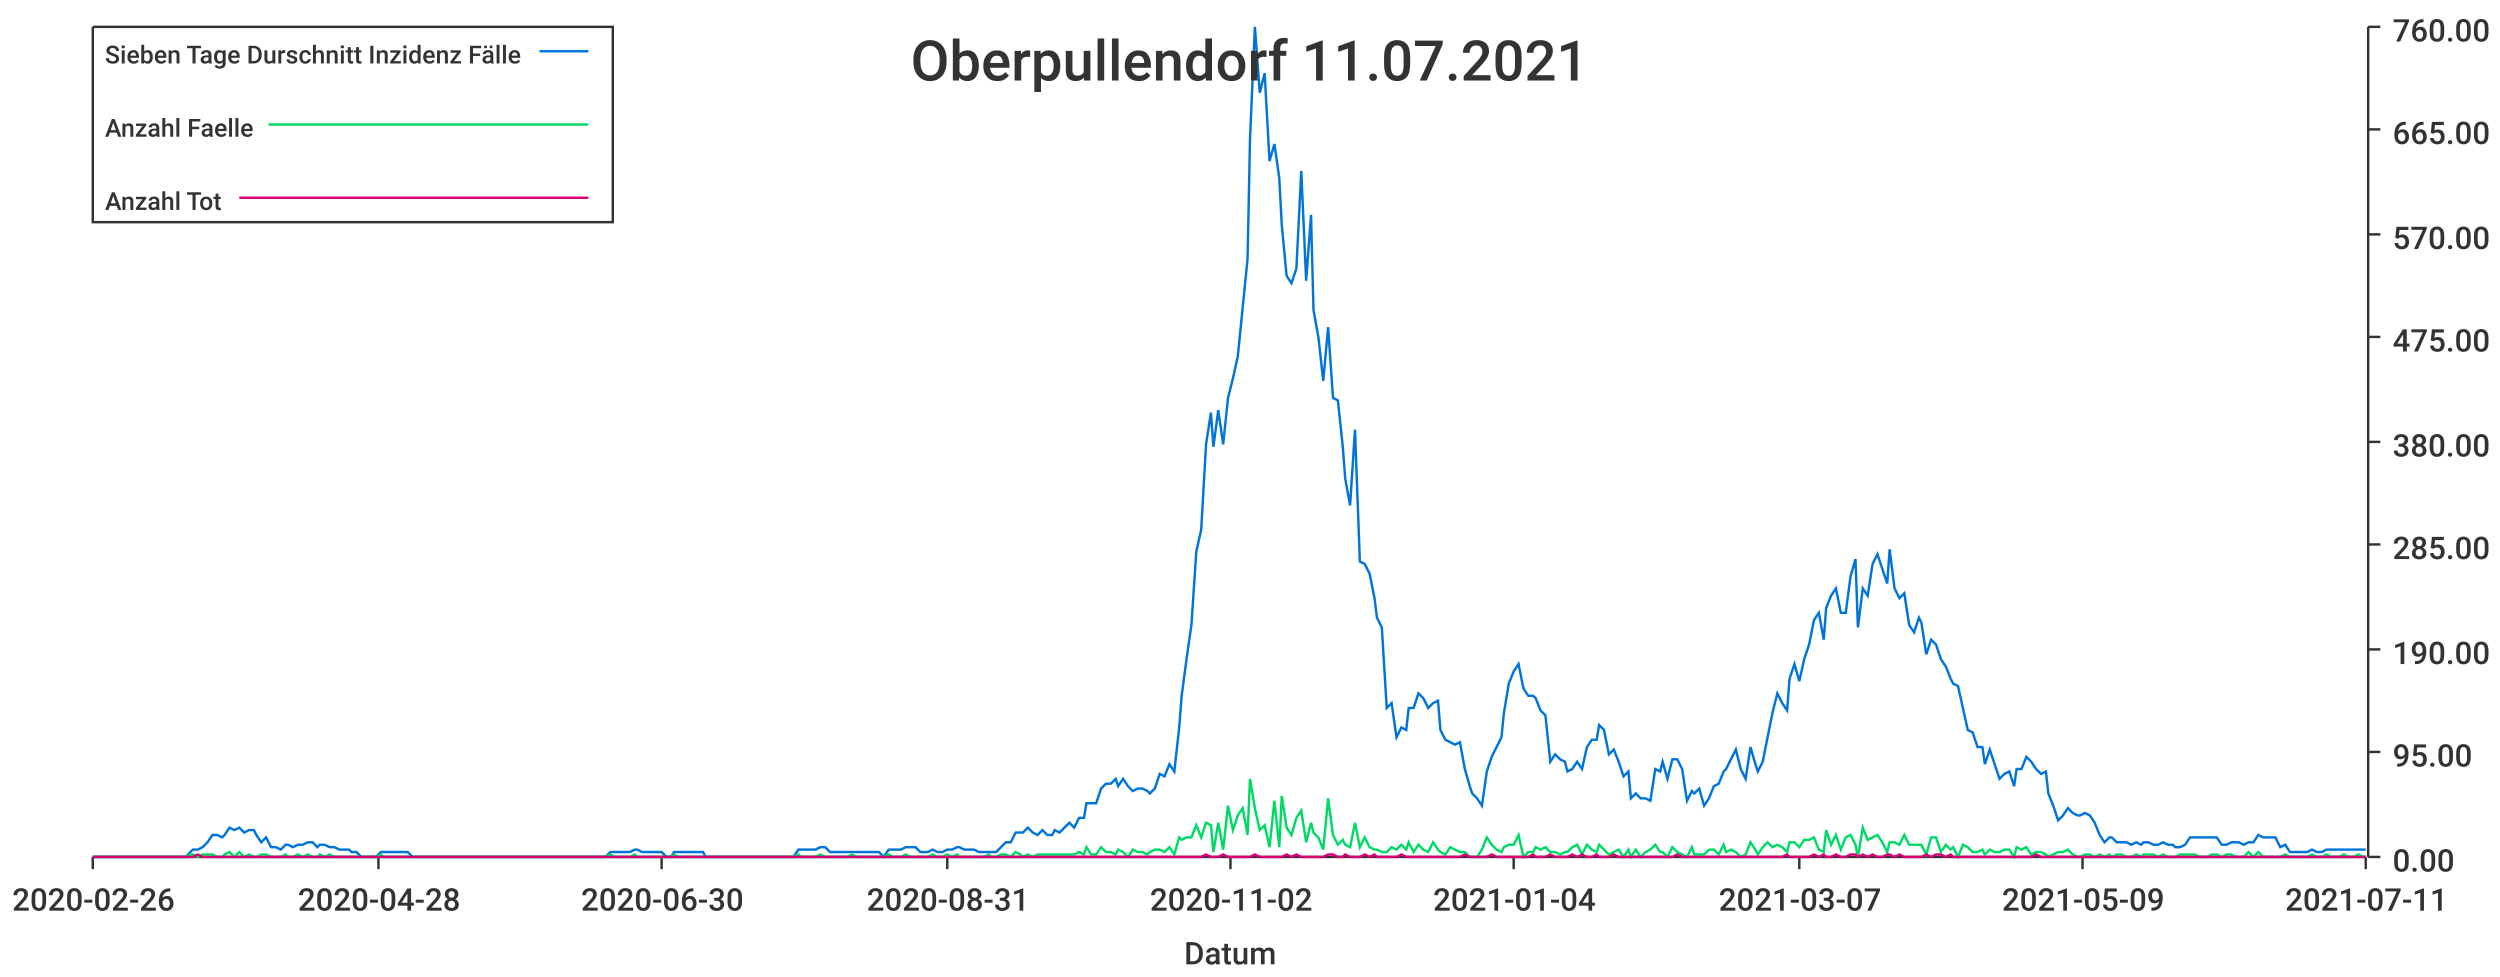
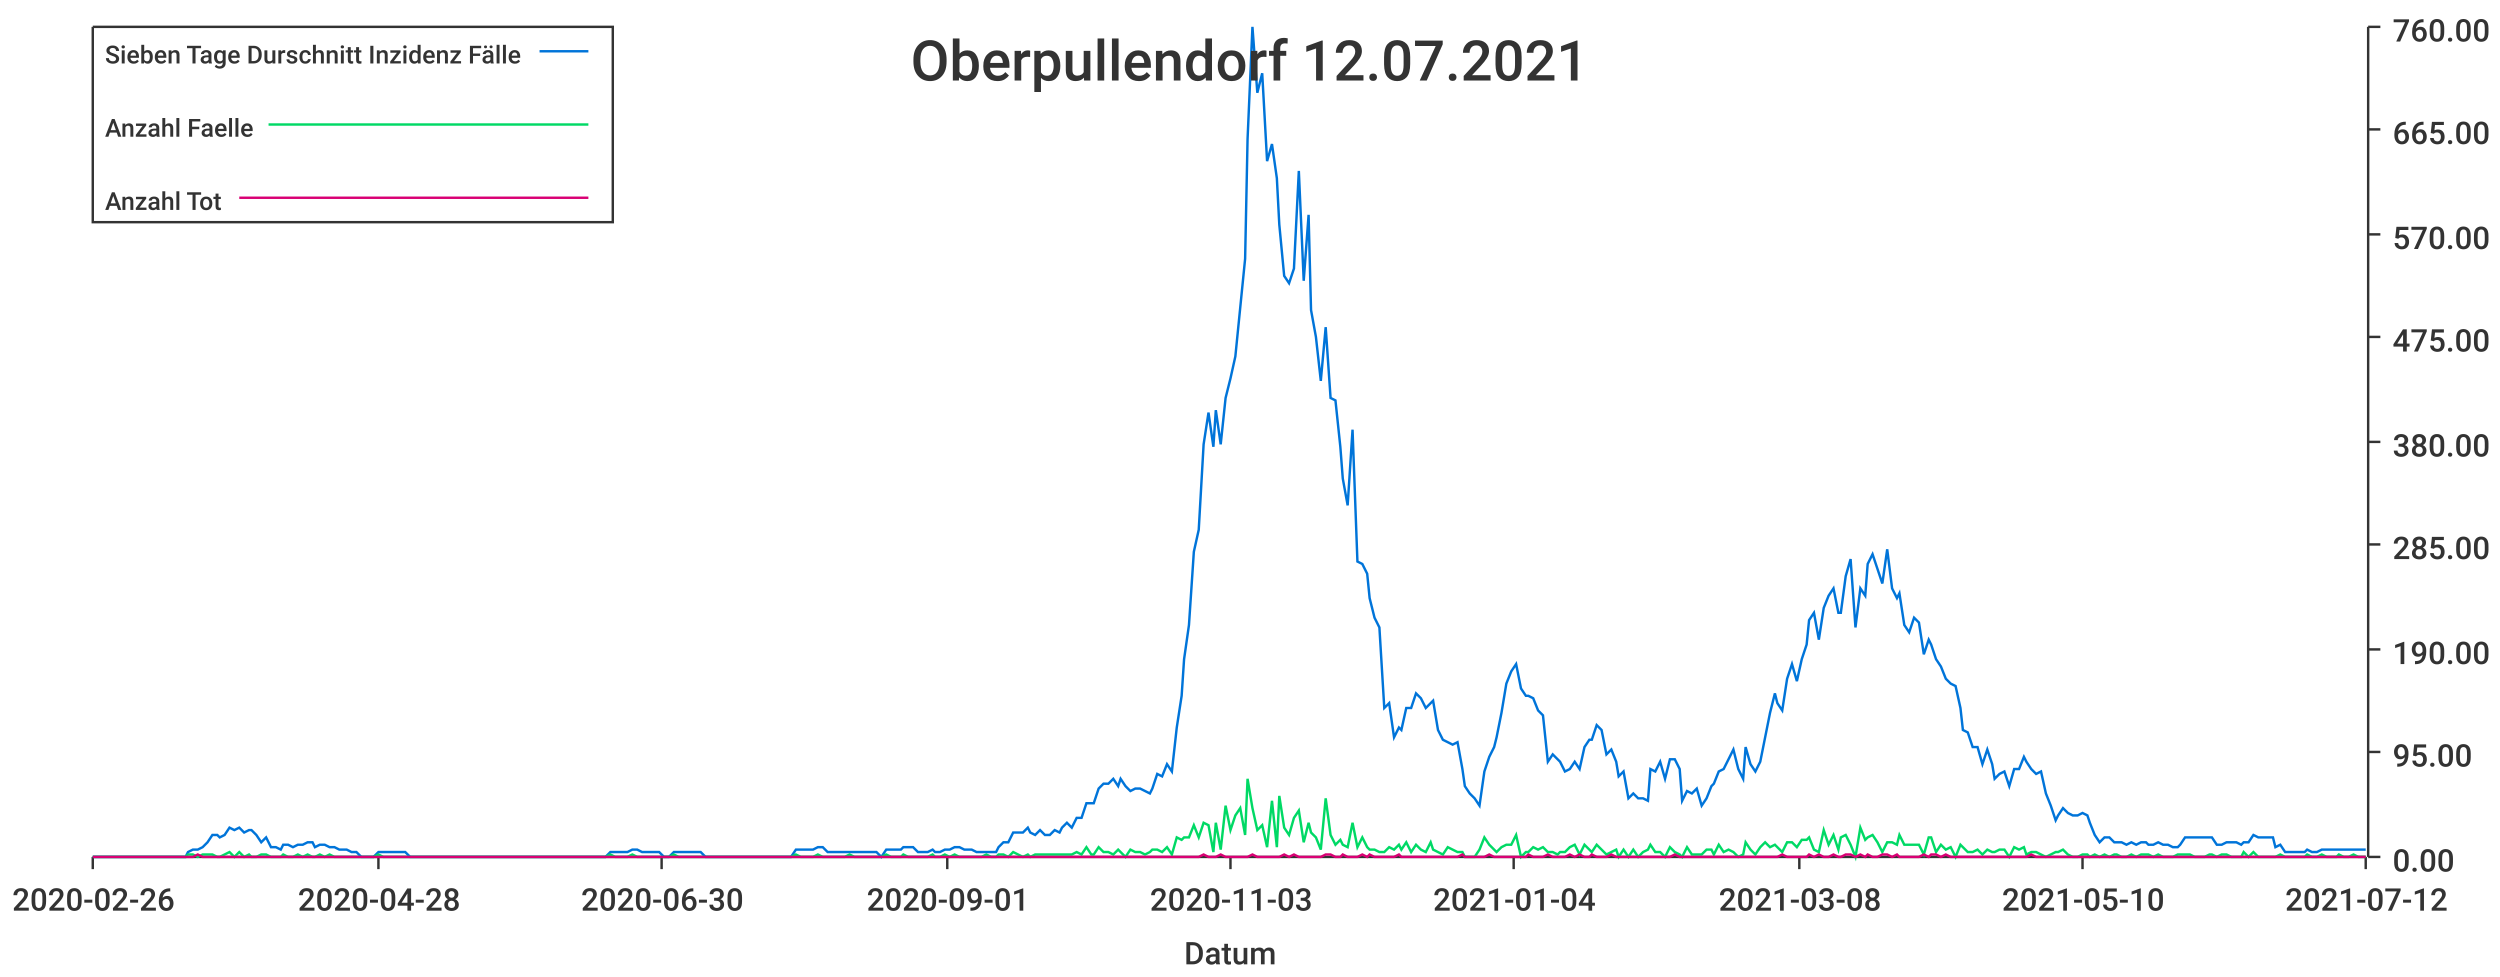
<svg xmlns="http://www.w3.org/2000/svg" width="1024" height="400">\n<path d="M 0 0 L 1024 0 L 1024 400 L 0 400 L 0 0" style="stroke-width:0;stroke:rgba(255,255,255,1.0);fill:rgba(255,255,255,1.0)" />
  <path d="M 38 11 L 969 11 L 969 351 L 38 351 L 38 11" style="stroke-width:0;stroke:rgba(255,255,255,1.0);fill:rgba(255,255,255,1.0)" />
  <path d="M 38 351 L 969 351" style="stroke-width:1;stroke:rgba(51,51,51,1.0);fill:none" />
  <path d="M 38 351 L 38 356" style="stroke-width:1;stroke:rgba(51,51,51,1.0);fill:none" />
  <text x="5" y="373" style="stroke-width:0;stroke:none;fill:rgba(51,51,51,1.0);font-size:12.8px;font-family:'Roboto Medium',sans-serif">2020-02-26</text>
  <path d="M 155 351 L 155 356" style="stroke-width:1;stroke:rgba(51,51,51,1.0);fill:none" />
  <text x="122" y="373" style="stroke-width:0;stroke:none;fill:rgba(51,51,51,1.0);font-size:12.8px;font-family:'Roboto Medium',sans-serif">2020-04-28</text>
  <path d="M 271 351 L 271 356" style="stroke-width:1;stroke:rgba(51,51,51,1.0);fill:none" />
  <text x="238" y="373" style="stroke-width:0;stroke:none;fill:rgba(51,51,51,1.0);font-size:12.8px;font-family:'Roboto Medium',sans-serif">2020-06-30</text>
  <path d="M 388 351 L 388 356" style="stroke-width:1;stroke:rgba(51,51,51,1.0);fill:none" />
-   <text x="355" y="373" style="stroke-width:0;stroke:none;fill:rgba(51,51,51,1.0);font-size:12.8px;font-family:'Roboto Medium',sans-serif">2020-08-31</text>
+   <text x="355" y="373" style="stroke-width:0;stroke:none;fill:rgba(51,51,51,1.0);font-size:12.8px;font-family:'Roboto Medium',sans-serif">2020-09-01</text>
  <path d="M 504 351 L 504 356" style="stroke-width:1;stroke:rgba(51,51,51,1.0);fill:none" />
-   <text x="471" y="373" style="stroke-width:0;stroke:none;fill:rgba(51,51,51,1.0);font-size:12.8px;font-family:'Roboto Medium',sans-serif">2020-11-02</text>
+   <text x="471" y="373" style="stroke-width:0;stroke:none;fill:rgba(51,51,51,1.0);font-size:12.8px;font-family:'Roboto Medium',sans-serif">2020-11-03</text>
  <path d="M 620 351 L 620 356" style="stroke-width:1;stroke:rgba(51,51,51,1.0);fill:none" />
  <text x="587" y="373" style="stroke-width:0;stroke:none;fill:rgba(51,51,51,1.0);font-size:12.8px;font-family:'Roboto Medium',sans-serif">2021-01-04</text>
  <path d="M 737 351 L 737 356" style="stroke-width:1;stroke:rgba(51,51,51,1.0);fill:none" />
-   <text x="704" y="373" style="stroke-width:0;stroke:none;fill:rgba(51,51,51,1.0);font-size:12.8px;font-family:'Roboto Medium',sans-serif">2021-03-07</text>
+   <text x="704" y="373" style="stroke-width:0;stroke:none;fill:rgba(51,51,51,1.0);font-size:12.8px;font-family:'Roboto Medium',sans-serif">2021-03-08</text>
  <path d="M 853 351 L 853 356" style="stroke-width:1;stroke:rgba(51,51,51,1.0);fill:none" />
-   <text x="820" y="373" style="stroke-width:0;stroke:none;fill:rgba(51,51,51,1.0);font-size:12.8px;font-family:'Roboto Medium',sans-serif">2021-05-09</text>
+   <text x="820" y="373" style="stroke-width:0;stroke:none;fill:rgba(51,51,51,1.0);font-size:12.8px;font-family:'Roboto Medium',sans-serif">2021-05-10</text>
  <path d="M 969 351 L 969 356" style="stroke-width:1;stroke:rgba(51,51,51,1.0);fill:none" />
-   <text x="936" y="373" style="stroke-width:0;stroke:none;fill:rgba(51,51,51,1.0);font-size:12.8px;font-family:'Roboto Medium',sans-serif">2021-07-11</text>
+   <text x="936" y="373" style="stroke-width:0;stroke:none;fill:rgba(51,51,51,1.0);font-size:12.8px;font-family:'Roboto Medium',sans-serif">2021-07-12</text>
  <text x="485" y="395" style="stroke-width:0;stroke:none;fill:rgba(51,51,51,1.0);font-size:12.8px;font-family:'Roboto Medium',sans-serif">Datum</text>
  <path d="M 970 351 L 970 11" style="stroke-width:1;stroke:rgba(51,51,51,1.0);fill:none" />
  <path d="M 970 351 L 975 351" style="stroke-width:1;stroke:rgba(51,51,51,1.0);fill:none" />
  <text x="980" y="357" style="stroke-width:0;stroke:none;fill:rgba(51,51,51,1.0);font-size:12.8px;font-family:'Roboto Medium',sans-serif">0.00</text>
  <path d="M 970 308 L 975 308" style="stroke-width:1;stroke:rgba(51,51,51,1.0);fill:none" />
  <text x="980" y="314" style="stroke-width:0;stroke:none;fill:rgba(51,51,51,1.0);font-size:12.8px;font-family:'Roboto Medium',sans-serif">95.00</text>
  <path d="M 970 266 L 975 266" style="stroke-width:1;stroke:rgba(51,51,51,1.0);fill:none" />
  <text x="980" y="272" style="stroke-width:0;stroke:none;fill:rgba(51,51,51,1.0);font-size:12.8px;font-family:'Roboto Medium',sans-serif">190.00</text>
  <path d="M 970 223 L 975 223" style="stroke-width:1;stroke:rgba(51,51,51,1.0);fill:none" />
  <text x="980" y="229" style="stroke-width:0;stroke:none;fill:rgba(51,51,51,1.0);font-size:12.8px;font-family:'Roboto Medium',sans-serif">285.00</text>
  <path d="M 970 181 L 975 181" style="stroke-width:1;stroke:rgba(51,51,51,1.0);fill:none" />
  <text x="980" y="187" style="stroke-width:0;stroke:none;fill:rgba(51,51,51,1.0);font-size:12.8px;font-family:'Roboto Medium',sans-serif">380.00</text>
  <path d="M 970 138 L 975 138" style="stroke-width:1;stroke:rgba(51,51,51,1.0);fill:none" />
  <text x="980" y="144" style="stroke-width:0;stroke:none;fill:rgba(51,51,51,1.0);font-size:12.8px;font-family:'Roboto Medium',sans-serif">475.00</text>
  <path d="M 970 96 L 975 96" style="stroke-width:1;stroke:rgba(51,51,51,1.0);fill:none" />
  <text x="980" y="102" style="stroke-width:0;stroke:none;fill:rgba(51,51,51,1.0);font-size:12.8px;font-family:'Roboto Medium',sans-serif">570.00</text>
  <path d="M 970 53 L 975 53" style="stroke-width:1;stroke:rgba(51,51,51,1.0);fill:none" />
  <text x="980" y="59" style="stroke-width:0;stroke:none;fill:rgba(51,51,51,1.0);font-size:12.8px;font-family:'Roboto Medium',sans-serif">665.00</text>
  <path d="M 970 11 L 975 11" style="stroke-width:1;stroke:rgba(51,51,51,1.0);fill:none" />
  <text x="980" y="17" style="stroke-width:0;stroke:none;fill:rgba(51,51,51,1.0);font-size:12.8px;font-family:'Roboto Medium',sans-serif">760.00</text>
-   <path d="M 38 351 L 40 351 L 42 351 L 44 351 L 46 351 L 48 351 L 50 351 L 52 351 L 53 351 L 55 351 L 57 351 L 59 351 L 61 351 L 63 351 L 65 351 L 66 351 L 68 351 L 70 351 L 72 351 L 74 351 L 76 351 L 78 349 L 79 348 L 81 348 L 83 347 L 85 345 L 87 342 L 89 342 L 91 343 L 92 342 L 94 339 L 96 340 L 98 339 L 100 341 L 102 340 L 104 340 L 105 342 L 107 345 L 109 343 L 111 347 L 113 347 L 115 348 L 117 346 L 118 346 L 120 347 L 122 346 L 124 346 L 126 345 L 128 345 L 130 347 L 131 346 L 133 346 L 135 347 L 137 347 L 139 348 L 141 348 L 143 348 L 144 349 L 146 349 L 148 351 L 150 351 L 152 351 L 154 351 L 156 349 L 157 349 L 159 349 L 161 349 L 163 349 L 165 349 L 167 349 L 169 351 L 170 351 L 172 351 L 174 351 L 176 351 L 178 351 L 180 351 L 182 351 L 183 351 L 185 351 L 187 351 L 189 351 L 191 351 L 193 351 L 195 351 L 196 351 L 198 351 L 200 351 L 202 351 L 204 351 L 206 351 L 208 351 L 209 351 L 211 351 L 213 351 L 215 351 L 217 351 L 219 351 L 221 351 L 222 351 L 224 351 L 226 351 L 228 351 L 230 351 L 232 351 L 234 351 L 235 351 L 237 351 L 239 351 L 241 351 L 243 351 L 245 351 L 247 351 L 248 351 L 250 349 L 252 349 L 254 349 L 256 349 L 258 349 L 260 348 L 261 348 L 263 349 L 265 349 L 267 349 L 269 349 L 271 349 L 273 351 L 275 351 L 276 349 L 278 349 L 280 349 L 282 349 L 284 349 L 286 349 L 288 349 L 289 351 L 291 351 L 293 351 L 295 351 L 297 351 L 299 351 L 301 351 L 302 351 L 304 351 L 306 351 L 308 351 L 310 351 L 312 351 L 314 351 L 315 351 L 317 351 L 319 351 L 321 351 L 323 351 L 325 351 L 327 348 L 328 348 L 330 348 L 332 348 L 334 348 L 336 347 L 338 347 L 340 349 L 341 349 L 343 349 L 345 349 L 347 349 L 349 349 L 351 349 L 353 349 L 354 349 L 356 349 L 358 349 L 360 349 L 362 351 L 364 348 L 366 348 L 367 348 L 369 348 L 371 347 L 373 347 L 375 347 L 377 349 L 379 349 L 380 349 L 382 348 L 384 349 L 386 349 L 388 348 L 390 348 L 392 347 L 393 347 L 395 348 L 397 348 L 399 348 L 401 349 L 403 349 L 405 349 L 406 349 L 408 349 L 410 347 L 412 345 L 414 345 L 416 341 L 418 341 L 419 341 L 421 339 L 423 341 L 425 342 L 427 340 L 429 342 L 431 342 L 432 340 L 434 341 L 436 339 L 438 337 L 440 339 L 442 335 L 444 335 L 445 329 L 447 329 L 449 329 L 451 323 L 453 321 L 455 321 L 457 319 L 458 322 L 460 319 L 462 322 L 464 324 L 466 323 L 468 323 L 470 324 L 471 325 L 473 323 L 475 317 L 477 318 L 479 313 L 481 316 L 483 298 L 484 285 L 486 270 L 488 256 L 490 226 L 492 217 L 494 182 L 496 169 L 497 183 L 499 168 L 501 182 L 503 163 L 505 155 L 507 146 L 509 126 L 511 106 L 512 57 L 514 11 L 516 38 L 518 30 L 520 66 L 522 59 L 524 73 L 525 92 L 527 113 L 529 116 L 531 110 L 533 70 L 535 115 L 537 88 L 538 127 L 540 138 L 542 156 L 544 134 L 546 163 L 548 164 L 550 183 L 551 196 L 553 207 L 555 176 L 557 230 L 559 231 L 561 235 L 563 245 L 564 253 L 566 257 L 568 290 L 570 288 L 572 302 L 574 298 L 576 299 L 577 290 L 579 290 L 581 284 L 583 286 L 585 290 L 587 288 L 589 287 L 590 299 L 592 303 L 594 304 L 596 305 L 598 304 L 600 315 L 602 322 L 603 325 L 605 327 L 607 330 L 609 316 L 611 310 L 613 306 L 615 302 L 616 292 L 618 280 L 620 275 L 622 272 L 624 282 L 626 285 L 628 285 L 629 286 L 631 291 L 633 293 L 635 312 L 637 309 L 639 311 L 641 312 L 642 316 L 644 315 L 646 312 L 648 315 L 650 306 L 652 303 L 654 303 L 655 297 L 657 299 L 659 309 L 661 307 L 663 312 L 665 318 L 667 316 L 668 327 L 670 325 L 672 327 L 674 327 L 676 328 L 678 315 L 680 316 L 681 312 L 683 319 L 685 311 L 687 311 L 689 315 L 691 328 L 693 324 L 694 325 L 696 323 L 698 330 L 700 327 L 702 322 L 704 321 L 706 316 L 707 315 L 709 311 L 711 307 L 713 315 L 715 319 L 717 306 L 719 313 L 720 316 L 722 312 L 724 302 L 726 292 L 728 284 L 730 288 L 732 291 L 733 278 L 735 272 L 737 279 L 739 270 L 741 264 L 743 254 L 745 251 L 747 262 L 748 249 L 750 244 L 752 241 L 754 251 L 756 251 L 758 236 L 760 229 L 761 257 L 763 241 L 765 244 L 767 231 L 769 227 L 771 233 L 773 239 L 774 225 L 776 241 L 778 245 L 780 243 L 782 256 L 784 259 L 786 253 L 787 255 L 789 268 L 791 262 L 793 264 L 795 270 L 797 273 L 799 278 L 800 280 L 802 281 L 804 290 L 806 299 L 808 300 L 810 306 L 812 306 L 813 313 L 815 307 L 817 313 L 819 319 L 821 317 L 823 316 L 825 322 L 826 315 L 828 315 L 830 310 L 832 312 L 834 315 L 836 317 L 838 316 L 839 325 L 841 330 L 843 336 L 845 334 L 847 331 L 849 333 L 851 334 L 852 334 L 854 333 L 856 334 L 858 337 L 860 342 L 862 345 L 864 343 L 865 343 L 867 345 L 869 345 L 871 345 L 873 346 L 875 345 L 877 346 L 878 345 L 880 345 L 882 346 L 884 346 L 886 345 L 888 346 L 890 346 L 891 347 L 893 347 L 895 346 L 897 343 L 899 343 L 901 343 L 903 343 L 904 343 L 906 343 L 908 343 L 910 346 L 912 346 L 914 345 L 916 345 L 917 345 L 919 346 L 921 345 L 923 345 L 925 342 L 927 343 L 929 343 L 930 343 L 932 343 L 934 347 L 936 346 L 938 349 L 940 349 L 942 349 L 943 349 L 945 349 L 947 348 L 949 349 L 951 349 L 953 348 L 955 348 L 956 348 L 958 348 L 960 348 L 962 348 L 964 348 L 966 348 L 968 348 L 969 348" style="stroke-width:1;stroke:rgba(0,116,217,1.0);fill:none" />
-   <path d="M 38 351 L 40 351 L 42 351 L 44 351 L 46 351 L 48 351 L 50 351 L 52 351 L 53 351 L 55 351 L 57 351 L 59 351 L 61 351 L 63 351 L 65 351 L 66 351 L 68 351 L 70 351 L 72 351 L 74 351 L 76 351 L 78 350 L 79 350 L 81 351 L 83 350 L 85 350 L 87 350 L 89 351 L 91 351 L 92 350 L 94 349 L 96 351 L 98 349 L 100 351 L 102 350 L 104 351 L 105 351 L 107 350 L 109 350 L 111 351 L 113 351 L 115 351 L 117 350 L 118 351 L 120 351 L 122 350 L 124 351 L 126 350 L 128 351 L 130 351 L 131 350 L 133 351 L 135 350 L 137 351 L 139 351 L 141 351 L 143 351 L 144 351 L 146 351 L 148 351 L 150 351 L 152 351 L 154 351 L 156 350 L 157 351 L 159 351 L 161 351 L 163 351 L 165 351 L 167 351 L 169 351 L 170 351 L 172 351 L 174 351 L 176 351 L 178 351 L 180 351 L 182 351 L 183 351 L 185 351 L 187 351 L 189 351 L 191 351 L 193 351 L 195 351 L 196 351 L 198 351 L 200 351 L 202 351 L 204 351 L 206 351 L 208 351 L 209 351 L 211 351 L 213 351 L 215 351 L 217 351 L 219 351 L 221 351 L 222 351 L 224 351 L 226 351 L 228 351 L 230 351 L 232 351 L 234 351 L 235 351 L 237 351 L 239 351 L 241 351 L 243 351 L 245 351 L 247 351 L 248 351 L 250 350 L 252 351 L 254 351 L 256 351 L 258 351 L 260 350 L 261 351 L 263 351 L 265 351 L 267 351 L 269 351 L 271 351 L 273 351 L 275 351 L 276 350 L 278 351 L 280 351 L 282 351 L 284 351 L 286 351 L 288 351 L 289 351 L 291 351 L 293 351 L 295 351 L 297 351 L 299 351 L 301 351 L 302 351 L 304 351 L 306 351 L 308 351 L 310 351 L 312 351 L 314 351 L 315 351 L 317 351 L 319 351 L 321 351 L 323 351 L 325 351 L 327 350 L 328 351 L 330 351 L 332 351 L 334 351 L 336 350 L 338 351 L 340 351 L 341 351 L 343 351 L 345 351 L 347 351 L 349 350 L 351 351 L 353 351 L 354 351 L 356 351 L 358 351 L 360 351 L 362 351 L 364 350 L 366 351 L 367 351 L 369 351 L 371 350 L 373 351 L 375 351 L 377 351 L 379 351 L 380 351 L 382 350 L 384 351 L 386 351 L 388 350 L 390 351 L 392 350 L 393 351 L 395 351 L 397 351 L 399 351 L 401 351 L 403 351 L 405 350 L 406 351 L 408 351 L 410 350 L 412 350 L 414 351 L 416 349 L 418 350 L 419 351 L 421 350 L 423 351 L 425 350 L 427 350 L 429 350 L 431 350 L 432 350 L 434 350 L 436 350 L 438 350 L 440 350 L 442 349 L 444 350 L 445 347 L 447 350 L 449 350 L 451 347 L 453 349 L 455 349 L 457 350 L 458 348 L 460 349 L 462 351 L 464 348 L 466 349 L 468 349 L 470 350 L 471 349 L 473 348 L 475 348 L 477 349 L 479 347 L 481 350 L 483 343 L 484 344 L 486 343 L 488 343 L 490 338 L 492 343 L 494 337 L 496 338 L 497 349 L 499 337 L 501 348 L 503 330 L 505 340 L 507 334 L 509 331 L 511 342 L 512 319 L 514 331 L 516 340 L 518 338 L 520 347 L 522 328 L 524 347 L 525 326 L 527 339 L 529 342 L 531 335 L 533 332 L 535 345 L 537 337 L 538 341 L 540 343 L 542 348 L 544 327 L 546 342 L 548 346 L 550 344 L 551 346 L 553 347 L 555 337 L 557 347 L 559 343 L 561 347 L 563 348 L 564 348 L 566 349 L 568 349 L 570 347 L 572 348 L 574 346 L 576 348 L 577 345 L 579 349 L 581 346 L 583 348 L 585 349 L 587 345 L 589 348 L 590 349 L 592 350 L 594 347 L 596 348 L 598 349 L 600 349 L 602 351 L 603 351 L 605 351 L 607 348 L 609 343 L 611 346 L 613 348 L 615 349 L 616 347 L 618 346 L 620 346 L 622 342 L 624 351 L 626 349 L 628 349 L 629 347 L 631 348 L 633 347 L 635 349 L 637 349 L 639 350 L 641 349 L 642 349 L 644 347 L 646 346 L 648 350 L 650 346 L 652 348 L 654 349 L 655 346 L 657 348 L 659 350 L 661 349 L 663 348 L 665 351 L 667 348 L 668 351 L 670 348 L 672 351 L 674 349 L 676 348 L 678 346 L 680 349 L 681 349 L 683 351 L 685 347 L 687 349 L 689 350 L 691 351 L 693 347 L 694 350 L 696 350 L 698 350 L 700 348 L 702 348 L 704 350 L 706 346 L 707 349 L 709 348 L 711 349 L 713 351 L 715 350 L 717 345 L 719 348 L 720 350 L 722 347 L 724 345 L 726 347 L 728 346 L 730 347 L 732 349 L 733 345 L 735 345 L 737 347 L 739 344 L 741 344 L 743 343 L 745 348 L 747 349 L 748 340 L 750 346 L 752 342 L 754 348 L 756 343 L 758 342 L 760 346 L 761 351 L 763 339 L 765 344 L 767 343 L 769 342 L 771 345 L 773 349 L 774 345 L 776 345 L 778 346 L 780 342 L 782 346 L 784 346 L 786 346 L 787 346 L 789 350 L 791 343 L 793 343 L 795 349 L 797 346 L 799 348 L 800 347 L 802 351 L 804 346 L 806 347 L 808 349 L 810 349 L 812 348 L 813 350 L 815 348 L 817 349 L 819 349 L 821 348 L 823 348 L 825 351 L 826 347 L 828 348 L 830 347 L 832 350 L 834 349 L 836 349 L 838 350 L 839 351 L 841 350 L 843 349 L 845 349 L 847 348 L 849 350 L 851 351 L 852 351 L 854 350 L 856 350 L 858 351 L 860 350 L 862 351 L 864 350 L 865 351 L 867 350 L 869 350 L 871 351 L 873 351 L 875 350 L 877 351 L 878 350 L 880 350 L 882 350 L 884 351 L 886 350 L 888 351 L 890 351 L 891 351 L 893 350 L 895 350 L 897 350 L 899 350 L 901 351 L 903 351 L 904 351 L 906 350 L 908 350 L 910 351 L 912 350 L 914 350 L 916 351 L 917 351 L 919 351 L 921 349 L 923 351 L 925 349 L 927 351 L 929 351 L 930 351 L 932 351 L 934 351 L 936 350 L 938 351 L 940 351 L 942 351 L 943 351 L 945 351 L 947 350 L 949 351 L 951 351 L 953 350 L 955 351 L 956 351 L 958 351 L 960 350 L 962 351 L 964 351 L 966 350 L 968 351 L 969 351" style="stroke-width:1;stroke:rgba(0,217,101,1.0);fill:none" />
-   <path d="M 38 351 L 40 351 L 42 351 L 44 351 L 46 351 L 48 351 L 50 351 L 52 351 L 53 351 L 55 351 L 57 351 L 59 351 L 61 351 L 63 351 L 65 351 L 66 351 L 68 351 L 70 351 L 72 351 L 74 351 L 76 351 L 78 351 L 79 351 L 81 350 L 83 351 L 85 351 L 87 351 L 89 351 L 91 351 L 92 351 L 94 351 L 96 351 L 98 351 L 100 351 L 102 351 L 104 351 L 105 351 L 107 351 L 109 351 L 111 351 L 113 351 L 115 351 L 117 351 L 118 351 L 120 351 L 122 351 L 124 351 L 126 351 L 128 351 L 130 351 L 131 351 L 133 351 L 135 351 L 137 351 L 139 351 L 141 351 L 143 351 L 144 351 L 146 351 L 148 351 L 150 351 L 152 351 L 154 351 L 156 351 L 157 351 L 159 351 L 161 351 L 163 351 L 165 351 L 167 351 L 169 351 L 170 351 L 172 351 L 174 351 L 176 351 L 178 351 L 180 351 L 182 351 L 183 351 L 185 351 L 187 351 L 189 351 L 191 351 L 193 351 L 195 351 L 196 351 L 198 351 L 200 351 L 202 351 L 204 351 L 206 351 L 208 351 L 209 351 L 211 351 L 213 351 L 215 351 L 217 351 L 219 351 L 221 351 L 222 351 L 224 351 L 226 351 L 228 351 L 230 351 L 232 351 L 234 351 L 235 351 L 237 351 L 239 351 L 241 351 L 243 351 L 245 351 L 247 351 L 248 351 L 250 351 L 252 351 L 254 351 L 256 351 L 258 351 L 260 351 L 261 351 L 263 351 L 265 351 L 267 351 L 269 351 L 271 351 L 273 351 L 275 351 L 276 351 L 278 351 L 280 351 L 282 351 L 284 351 L 286 351 L 288 351 L 289 351 L 291 351 L 293 351 L 295 351 L 297 351 L 299 351 L 301 351 L 302 351 L 304 351 L 306 351 L 308 351 L 310 351 L 312 351 L 314 351 L 315 351 L 317 351 L 319 351 L 321 351 L 323 351 L 325 351 L 327 351 L 328 351 L 330 351 L 332 351 L 334 351 L 336 351 L 338 351 L 340 351 L 341 351 L 343 351 L 345 351 L 347 351 L 349 351 L 351 351 L 353 351 L 354 351 L 356 351 L 358 351 L 360 351 L 362 351 L 364 351 L 366 351 L 367 351 L 369 351 L 371 351 L 373 351 L 375 351 L 377 351 L 379 351 L 380 351 L 382 351 L 384 351 L 386 351 L 388 351 L 390 351 L 392 351 L 393 351 L 395 351 L 397 351 L 399 351 L 401 351 L 403 351 L 405 351 L 406 351 L 408 351 L 410 351 L 412 351 L 414 351 L 416 351 L 418 351 L 419 351 L 421 351 L 423 351 L 425 351 L 427 351 L 429 351 L 431 351 L 432 351 L 434 351 L 436 351 L 438 351 L 440 351 L 442 351 L 444 351 L 445 351 L 447 351 L 449 351 L 451 351 L 453 351 L 455 351 L 457 351 L 458 351 L 460 351 L 462 351 L 464 351 L 466 351 L 468 351 L 470 351 L 471 351 L 473 351 L 475 351 L 477 351 L 479 351 L 481 351 L 483 351 L 484 351 L 486 351 L 488 351 L 490 351 L 492 351 L 494 350 L 496 351 L 497 351 L 499 351 L 501 350 L 503 351 L 505 351 L 507 351 L 509 351 L 511 351 L 512 351 L 514 350 L 516 351 L 518 351 L 520 351 L 522 351 L 524 351 L 525 351 L 527 350 L 529 351 L 531 350 L 533 351 L 535 351 L 537 351 L 538 351 L 540 351 L 542 351 L 544 350 L 546 350 L 548 351 L 550 351 L 551 350 L 553 351 L 555 351 L 557 351 L 559 350 L 561 351 L 563 350 L 564 351 L 566 351 L 568 351 L 570 351 L 572 351 L 574 350 L 576 351 L 577 351 L 579 351 L 581 351 L 583 351 L 585 351 L 587 351 L 589 351 L 590 351 L 592 351 L 594 351 L 596 351 L 598 351 L 600 350 L 602 351 L 603 351 L 605 351 L 607 351 L 609 351 L 611 350 L 613 351 L 615 351 L 616 351 L 618 351 L 620 351 L 622 351 L 624 351 L 626 351 L 628 350 L 629 351 L 631 351 L 633 351 L 635 350 L 637 351 L 639 351 L 641 351 L 642 351 L 644 350 L 646 351 L 648 350 L 650 351 L 652 351 L 654 350 L 655 351 L 657 351 L 659 351 L 661 350 L 663 351 L 665 351 L 667 351 L 668 351 L 670 351 L 672 351 L 674 351 L 676 351 L 678 351 L 680 351 L 681 351 L 683 351 L 685 351 L 687 350 L 689 351 L 691 351 L 693 351 L 694 351 L 696 351 L 698 351 L 700 351 L 702 351 L 704 351 L 706 351 L 707 351 L 709 351 L 711 351 L 713 351 L 715 351 L 717 351 L 719 351 L 720 351 L 722 351 L 724 351 L 726 351 L 728 351 L 730 351 L 732 350 L 733 351 L 735 351 L 737 351 L 739 351 L 741 351 L 743 350 L 745 351 L 747 350 L 748 351 L 750 351 L 752 350 L 754 351 L 756 351 L 758 350 L 760 350 L 761 351 L 763 350 L 765 351 L 767 350 L 769 351 L 771 351 L 773 350 L 774 350 L 776 351 L 778 350 L 780 351 L 782 351 L 784 351 L 786 351 L 787 351 L 789 350 L 791 351 L 793 350 L 795 350 L 797 351 L 799 350 L 800 351 L 802 351 L 804 351 L 806 351 L 808 351 L 810 351 L 812 351 L 813 351 L 815 351 L 817 351 L 819 351 L 821 351 L 823 351 L 825 351 L 826 351 L 828 351 L 830 351 L 832 351 L 834 350 L 836 351 L 838 351 L 839 351 L 841 351 L 843 351 L 845 351 L 847 351 L 849 351 L 851 351 L 852 351 L 854 351 L 856 351 L 858 351 L 860 351 L 862 351 L 864 351 L 865 351 L 867 351 L 869 351 L 871 351 L 873 351 L 875 351 L 877 351 L 878 351 L 880 351 L 882 351 L 884 351 L 886 351 L 888 351 L 890 351 L 891 351 L 893 351 L 895 351 L 897 351 L 899 351 L 901 351 L 903 351 L 904 351 L 906 351 L 908 351 L 910 351 L 912 351 L 914 351 L 916 351 L 917 351 L 919 351 L 921 351 L 923 351 L 925 351 L 927 351 L 929 351 L 930 351 L 932 351 L 934 351 L 936 351 L 938 351 L 940 351 L 942 351 L 943 351 L 945 351 L 947 351 L 949 351 L 951 351 L 953 351 L 955 351 L 956 351 L 958 351 L 960 351 L 962 351 L 964 351 L 966 351 L 968 351 L 969 351" style="stroke-width:1;stroke:rgba(217,0,116,1.0);fill:none" />
-   <text x="373" y="33" style="stroke-width:0;stroke:none;fill:rgba(51,51,51,1.0);font-size:23.0px;font-family:'Roboto Medium',sans-serif">Oberpullendorf 11.07.2021</text>
+   <path d="M 38 351 L 40 351 L 42 351 L 44 351 L 46 351 L 48 351 L 50 351 L 51 351 L 53 351 L 55 351 L 57 351 L 59 351 L 61 351 L 63 351 L 64 351 L 66 351 L 68 351 L 70 351 L 72 351 L 74 351 L 76 351 L 77 349 L 79 348 L 81 348 L 83 347 L 85 345 L 87 342 L 89 342 L 90 343 L 92 342 L 94 339 L 96 340 L 98 339 L 100 341 L 102 340 L 103 340 L 105 342 L 107 345 L 109 343 L 111 347 L 113 347 L 115 348 L 116 346 L 118 346 L 120 347 L 122 346 L 124 346 L 126 345 L 128 345 L 129 347 L 131 346 L 133 346 L 135 347 L 137 347 L 139 348 L 141 348 L 142 348 L 144 349 L 146 349 L 148 351 L 150 351 L 152 351 L 153 351 L 155 349 L 157 349 L 159 349 L 161 349 L 163 349 L 165 349 L 166 349 L 168 351 L 170 351 L 172 351 L 174 351 L 176 351 L 178 351 L 179 351 L 181 351 L 183 351 L 185 351 L 187 351 L 189 351 L 191 351 L 192 351 L 194 351 L 196 351 L 198 351 L 200 351 L 202 351 L 204 351 L 205 351 L 207 351 L 209 351 L 211 351 L 213 351 L 215 351 L 217 351 L 218 351 L 220 351 L 222 351 L 224 351 L 226 351 L 228 351 L 230 351 L 231 351 L 233 351 L 235 351 L 237 351 L 239 351 L 241 351 L 243 351 L 244 351 L 246 351 L 248 351 L 250 349 L 252 349 L 254 349 L 255 349 L 257 349 L 259 348 L 261 348 L 263 349 L 265 349 L 267 349 L 268 349 L 270 349 L 272 351 L 274 351 L 276 349 L 278 349 L 280 349 L 281 349 L 283 349 L 285 349 L 287 349 L 289 351 L 291 351 L 293 351 L 294 351 L 296 351 L 298 351 L 300 351 L 302 351 L 304 351 L 306 351 L 307 351 L 309 351 L 311 351 L 313 351 L 315 351 L 317 351 L 319 351 L 320 351 L 322 351 L 324 351 L 326 348 L 328 348 L 330 348 L 332 348 L 333 348 L 335 347 L 337 347 L 339 349 L 341 349 L 343 349 L 345 349 L 346 349 L 348 349 L 350 349 L 352 349 L 354 349 L 356 349 L 357 349 L 359 349 L 361 351 L 363 348 L 365 348 L 367 348 L 369 348 L 370 347 L 372 347 L 374 347 L 376 349 L 378 349 L 380 349 L 382 348 L 383 349 L 385 349 L 387 348 L 389 348 L 391 347 L 393 347 L 395 348 L 396 348 L 398 348 L 400 349 L 402 349 L 404 349 L 406 349 L 408 349 L 409 347 L 411 345 L 413 345 L 415 341 L 417 341 L 419 341 L 421 339 L 422 341 L 424 342 L 426 340 L 428 342 L 430 342 L 432 340 L 434 341 L 435 339 L 437 337 L 439 339 L 441 335 L 443 335 L 445 329 L 447 329 L 448 329 L 450 323 L 452 321 L 454 321 L 456 319 L 458 322 L 459 319 L 461 322 L 463 324 L 465 323 L 467 323 L 469 324 L 471 325 L 472 323 L 474 317 L 476 318 L 478 313 L 480 316 L 482 298 L 484 285 L 485 270 L 487 256 L 489 226 L 491 217 L 493 182 L 495 169 L 497 183 L 498 168 L 500 182 L 502 163 L 504 155 L 506 146 L 508 126 L 510 106 L 511 57 L 513 11 L 515 38 L 517 30 L 519 66 L 521 59 L 523 73 L 524 92 L 526 113 L 528 116 L 530 110 L 532 70 L 534 115 L 536 88 L 537 127 L 539 138 L 541 156 L 543 134 L 545 163 L 547 164 L 549 183 L 550 196 L 552 207 L 554 176 L 556 230 L 558 231 L 560 235 L 561 245 L 563 253 L 565 257 L 567 290 L 569 288 L 571 302 L 573 298 L 574 299 L 576 290 L 578 290 L 580 284 L 582 286 L 584 290 L 586 288 L 587 287 L 589 299 L 591 303 L 593 304 L 595 305 L 597 304 L 599 315 L 600 322 L 602 325 L 604 327 L 606 330 L 608 316 L 610 310 L 612 306 L 613 302 L 615 292 L 617 280 L 619 275 L 621 272 L 623 282 L 625 285 L 626 285 L 628 286 L 630 291 L 632 293 L 634 312 L 636 309 L 638 311 L 639 312 L 641 316 L 643 315 L 645 312 L 647 315 L 649 306 L 651 303 L 652 303 L 654 297 L 656 299 L 658 309 L 660 307 L 662 312 L 663 318 L 665 316 L 667 327 L 669 325 L 671 327 L 673 327 L 675 328 L 676 315 L 678 316 L 680 312 L 682 319 L 684 311 L 686 311 L 688 315 L 689 328 L 691 324 L 693 325 L 695 323 L 697 330 L 699 327 L 701 322 L 702 321 L 704 316 L 706 315 L 708 311 L 710 307 L 712 315 L 714 319 L 715 306 L 717 313 L 719 316 L 721 312 L 723 302 L 725 292 L 727 284 L 728 288 L 730 291 L 732 278 L 734 272 L 736 279 L 738 270 L 740 264 L 741 254 L 743 251 L 745 262 L 747 249 L 749 244 L 751 241 L 753 251 L 754 251 L 756 236 L 758 229 L 760 257 L 762 241 L 764 244 L 765 231 L 767 227 L 769 233 L 771 239 L 773 225 L 775 241 L 777 245 L 778 243 L 780 256 L 782 259 L 784 253 L 786 255 L 788 268 L 790 262 L 791 264 L 793 270 L 795 273 L 797 278 L 799 280 L 801 281 L 803 290 L 804 299 L 806 300 L 808 306 L 810 306 L 812 313 L 814 307 L 816 313 L 817 319 L 819 317 L 821 316 L 823 322 L 825 315 L 827 315 L 829 310 L 830 312 L 832 315 L 834 317 L 836 316 L 838 325 L 840 330 L 842 336 L 843 334 L 845 331 L 847 333 L 849 334 L 851 334 L 853 333 L 855 334 L 856 337 L 858 342 L 860 345 L 862 343 L 864 343 L 866 345 L 867 345 L 869 345 L 871 346 L 873 345 L 875 346 L 877 345 L 879 345 L 880 346 L 882 346 L 884 345 L 886 346 L 888 346 L 890 347 L 892 347 L 893 346 L 895 343 L 897 343 L 899 343 L 901 343 L 903 343 L 905 343 L 906 343 L 908 346 L 910 346 L 912 345 L 914 345 L 916 345 L 918 346 L 919 345 L 921 345 L 923 342 L 925 343 L 927 343 L 929 343 L 931 343 L 932 347 L 934 346 L 936 349 L 938 349 L 940 349 L 942 349 L 944 349 L 945 348 L 947 349 L 949 349 L 951 348 L 953 348 L 955 348 L 957 348 L 958 348 L 960 348 L 962 348 L 964 348 L 966 348 L 968 348 L 969 348" style="stroke-width:1;stroke:rgba(0,116,217,1.0);fill:none" />
+   <path d="M 38 351 L 40 351 L 42 351 L 44 351 L 46 351 L 48 351 L 50 351 L 51 351 L 53 351 L 55 351 L 57 351 L 59 351 L 61 351 L 63 351 L 64 351 L 66 351 L 68 351 L 70 351 L 72 351 L 74 351 L 76 351 L 77 350 L 79 350 L 81 351 L 83 350 L 85 350 L 87 350 L 89 351 L 90 351 L 92 350 L 94 349 L 96 351 L 98 349 L 100 351 L 102 350 L 103 351 L 105 351 L 107 350 L 109 350 L 111 351 L 113 351 L 115 351 L 116 350 L 118 351 L 120 351 L 122 350 L 124 351 L 126 350 L 128 351 L 129 351 L 131 350 L 133 351 L 135 350 L 137 351 L 139 351 L 141 351 L 142 351 L 144 351 L 146 351 L 148 351 L 150 351 L 152 351 L 153 351 L 155 350 L 157 351 L 159 351 L 161 351 L 163 351 L 165 351 L 166 351 L 168 351 L 170 351 L 172 351 L 174 351 L 176 351 L 178 351 L 179 351 L 181 351 L 183 351 L 185 351 L 187 351 L 189 351 L 191 351 L 192 351 L 194 351 L 196 351 L 198 351 L 200 351 L 202 351 L 204 351 L 205 351 L 207 351 L 209 351 L 211 351 L 213 351 L 215 351 L 217 351 L 218 351 L 220 351 L 222 351 L 224 351 L 226 351 L 228 351 L 230 351 L 231 351 L 233 351 L 235 351 L 237 351 L 239 351 L 241 351 L 243 351 L 244 351 L 246 351 L 248 351 L 250 350 L 252 351 L 254 351 L 255 351 L 257 351 L 259 350 L 261 351 L 263 351 L 265 351 L 267 351 L 268 351 L 270 351 L 272 351 L 274 351 L 276 350 L 278 351 L 280 351 L 281 351 L 283 351 L 285 351 L 287 351 L 289 351 L 291 351 L 293 351 L 294 351 L 296 351 L 298 351 L 300 351 L 302 351 L 304 351 L 306 351 L 307 351 L 309 351 L 311 351 L 313 351 L 315 351 L 317 351 L 319 351 L 320 351 L 322 351 L 324 351 L 326 350 L 328 351 L 330 351 L 332 351 L 333 351 L 335 350 L 337 351 L 339 351 L 341 351 L 343 351 L 345 351 L 346 351 L 348 350 L 350 351 L 352 351 L 354 351 L 356 351 L 357 351 L 359 351 L 361 351 L 363 350 L 365 351 L 367 351 L 369 351 L 370 350 L 372 351 L 374 351 L 376 351 L 378 351 L 380 351 L 382 350 L 383 351 L 385 351 L 387 350 L 389 351 L 391 350 L 393 351 L 395 351 L 396 351 L 398 351 L 400 351 L 402 351 L 404 350 L 406 351 L 408 351 L 409 350 L 411 350 L 413 351 L 415 349 L 417 350 L 419 351 L 421 350 L 422 351 L 424 350 L 426 350 L 428 350 L 430 350 L 432 350 L 434 350 L 435 350 L 437 350 L 439 350 L 441 349 L 443 350 L 445 347 L 447 350 L 448 350 L 450 347 L 452 349 L 454 349 L 456 350 L 458 348 L 459 349 L 461 351 L 463 348 L 465 349 L 467 349 L 469 350 L 471 349 L 472 348 L 474 348 L 476 349 L 478 347 L 480 350 L 482 343 L 484 344 L 485 343 L 487 343 L 489 338 L 491 343 L 493 337 L 495 338 L 497 349 L 498 337 L 500 348 L 502 330 L 504 340 L 506 334 L 508 331 L 510 342 L 511 319 L 513 331 L 515 340 L 517 338 L 519 347 L 521 328 L 523 347 L 524 326 L 526 339 L 528 342 L 530 335 L 532 332 L 534 345 L 536 337 L 537 341 L 539 343 L 541 348 L 543 327 L 545 342 L 547 346 L 549 344 L 550 346 L 552 347 L 554 337 L 556 347 L 558 343 L 560 347 L 561 348 L 563 348 L 565 349 L 567 349 L 569 347 L 571 348 L 573 346 L 574 348 L 576 345 L 578 349 L 580 346 L 582 348 L 584 349 L 586 345 L 587 348 L 589 349 L 591 350 L 593 347 L 595 348 L 597 349 L 599 349 L 600 351 L 602 351 L 604 351 L 606 348 L 608 343 L 610 346 L 612 348 L 613 349 L 615 347 L 617 346 L 619 346 L 621 342 L 623 351 L 625 349 L 626 349 L 628 347 L 630 348 L 632 347 L 634 349 L 636 349 L 638 350 L 639 349 L 641 349 L 643 347 L 645 346 L 647 350 L 649 346 L 651 348 L 652 349 L 654 346 L 656 348 L 658 350 L 660 349 L 662 348 L 663 351 L 665 348 L 667 351 L 669 348 L 671 351 L 673 349 L 675 348 L 676 346 L 678 349 L 680 349 L 682 351 L 684 347 L 686 349 L 688 350 L 689 351 L 691 347 L 693 350 L 695 350 L 697 350 L 699 348 L 701 348 L 702 350 L 704 346 L 706 349 L 708 348 L 710 349 L 712 351 L 714 350 L 715 345 L 717 348 L 719 350 L 721 347 L 723 345 L 725 347 L 727 346 L 728 347 L 730 349 L 732 345 L 734 345 L 736 347 L 738 344 L 740 344 L 741 343 L 743 348 L 745 349 L 747 340 L 749 346 L 751 342 L 753 348 L 754 343 L 756 342 L 758 346 L 760 351 L 762 339 L 764 344 L 765 343 L 767 342 L 769 345 L 771 349 L 773 345 L 775 345 L 777 346 L 778 342 L 780 346 L 782 346 L 784 346 L 786 346 L 788 350 L 790 343 L 791 343 L 793 349 L 795 346 L 797 348 L 799 347 L 801 351 L 803 346 L 804 347 L 806 349 L 808 349 L 810 348 L 812 350 L 814 348 L 816 349 L 817 349 L 819 348 L 821 348 L 823 351 L 825 347 L 827 348 L 829 347 L 830 350 L 832 349 L 834 349 L 836 350 L 838 351 L 840 350 L 842 349 L 843 349 L 845 348 L 847 350 L 849 351 L 851 351 L 853 350 L 855 350 L 856 351 L 858 350 L 860 351 L 862 350 L 864 351 L 866 350 L 867 350 L 869 351 L 871 351 L 873 350 L 875 351 L 877 350 L 879 350 L 880 350 L 882 351 L 884 350 L 886 351 L 888 351 L 890 351 L 892 350 L 893 350 L 895 350 L 897 350 L 899 351 L 901 351 L 903 351 L 905 350 L 906 350 L 908 351 L 910 350 L 912 350 L 914 351 L 916 351 L 918 351 L 919 349 L 921 351 L 923 349 L 925 351 L 927 351 L 929 351 L 931 351 L 932 351 L 934 350 L 936 351 L 938 351 L 940 351 L 942 351 L 944 351 L 945 350 L 947 351 L 949 351 L 951 350 L 953 351 L 955 351 L 957 351 L 958 350 L 960 351 L 962 351 L 964 350 L 966 351 L 968 351 L 969 351" style="stroke-width:1;stroke:rgba(0,217,101,1.0);fill:none" />
+   <path d="M 38 351 L 40 351 L 42 351 L 44 351 L 46 351 L 48 351 L 50 351 L 51 351 L 53 351 L 55 351 L 57 351 L 59 351 L 61 351 L 63 351 L 64 351 L 66 351 L 68 351 L 70 351 L 72 351 L 74 351 L 76 351 L 77 351 L 79 351 L 81 350 L 83 351 L 85 351 L 87 351 L 89 351 L 90 351 L 92 351 L 94 351 L 96 351 L 98 351 L 100 351 L 102 351 L 103 351 L 105 351 L 107 351 L 109 351 L 111 351 L 113 351 L 115 351 L 116 351 L 118 351 L 120 351 L 122 351 L 124 351 L 126 351 L 128 351 L 129 351 L 131 351 L 133 351 L 135 351 L 137 351 L 139 351 L 141 351 L 142 351 L 144 351 L 146 351 L 148 351 L 150 351 L 152 351 L 153 351 L 155 351 L 157 351 L 159 351 L 161 351 L 163 351 L 165 351 L 166 351 L 168 351 L 170 351 L 172 351 L 174 351 L 176 351 L 178 351 L 179 351 L 181 351 L 183 351 L 185 351 L 187 351 L 189 351 L 191 351 L 192 351 L 194 351 L 196 351 L 198 351 L 200 351 L 202 351 L 204 351 L 205 351 L 207 351 L 209 351 L 211 351 L 213 351 L 215 351 L 217 351 L 218 351 L 220 351 L 222 351 L 224 351 L 226 351 L 228 351 L 230 351 L 231 351 L 233 351 L 235 351 L 237 351 L 239 351 L 241 351 L 243 351 L 244 351 L 246 351 L 248 351 L 250 351 L 252 351 L 254 351 L 255 351 L 257 351 L 259 351 L 261 351 L 263 351 L 265 351 L 267 351 L 268 351 L 270 351 L 272 351 L 274 351 L 276 351 L 278 351 L 280 351 L 281 351 L 283 351 L 285 351 L 287 351 L 289 351 L 291 351 L 293 351 L 294 351 L 296 351 L 298 351 L 300 351 L 302 351 L 304 351 L 306 351 L 307 351 L 309 351 L 311 351 L 313 351 L 315 351 L 317 351 L 319 351 L 320 351 L 322 351 L 324 351 L 326 351 L 328 351 L 330 351 L 332 351 L 333 351 L 335 351 L 337 351 L 339 351 L 341 351 L 343 351 L 345 351 L 346 351 L 348 351 L 350 351 L 352 351 L 354 351 L 356 351 L 357 351 L 359 351 L 361 351 L 363 351 L 365 351 L 367 351 L 369 351 L 370 351 L 372 351 L 374 351 L 376 351 L 378 351 L 380 351 L 382 351 L 383 351 L 385 351 L 387 351 L 389 351 L 391 351 L 393 351 L 395 351 L 396 351 L 398 351 L 400 351 L 402 351 L 404 351 L 406 351 L 408 351 L 409 351 L 411 351 L 413 351 L 415 351 L 417 351 L 419 351 L 421 351 L 422 351 L 424 351 L 426 351 L 428 351 L 430 351 L 432 351 L 434 351 L 435 351 L 437 351 L 439 351 L 441 351 L 443 351 L 445 351 L 447 351 L 448 351 L 450 351 L 452 351 L 454 351 L 456 351 L 458 351 L 459 351 L 461 351 L 463 351 L 465 351 L 467 351 L 469 351 L 471 351 L 472 351 L 474 351 L 476 351 L 478 351 L 480 351 L 482 351 L 484 351 L 485 351 L 487 351 L 489 351 L 491 351 L 493 350 L 495 351 L 497 351 L 498 351 L 500 350 L 502 351 L 504 351 L 506 351 L 508 351 L 510 351 L 511 351 L 513 350 L 515 351 L 517 351 L 519 351 L 521 351 L 523 351 L 524 351 L 526 350 L 528 351 L 530 350 L 532 351 L 534 351 L 536 351 L 537 351 L 539 351 L 541 351 L 543 350 L 545 350 L 547 351 L 549 351 L 550 350 L 552 351 L 554 351 L 556 351 L 558 350 L 560 351 L 561 350 L 563 351 L 565 351 L 567 351 L 569 351 L 571 351 L 573 350 L 574 351 L 576 351 L 578 351 L 580 351 L 582 351 L 584 351 L 586 351 L 587 351 L 589 351 L 591 351 L 593 351 L 595 351 L 597 351 L 599 350 L 600 351 L 602 351 L 604 351 L 606 351 L 608 351 L 610 350 L 612 351 L 613 351 L 615 351 L 617 351 L 619 351 L 621 351 L 623 351 L 625 351 L 626 350 L 628 351 L 630 351 L 632 351 L 634 350 L 636 351 L 638 351 L 639 351 L 641 351 L 643 350 L 645 351 L 647 350 L 649 351 L 651 351 L 652 350 L 654 351 L 656 351 L 658 351 L 660 350 L 662 351 L 663 351 L 665 351 L 667 351 L 669 351 L 671 351 L 673 351 L 675 351 L 676 351 L 678 351 L 680 351 L 682 351 L 684 351 L 686 350 L 688 351 L 689 351 L 691 351 L 693 351 L 695 351 L 697 351 L 699 351 L 701 351 L 702 351 L 704 351 L 706 351 L 708 351 L 710 351 L 712 351 L 714 351 L 715 351 L 717 351 L 719 351 L 721 351 L 723 351 L 725 351 L 727 351 L 728 351 L 730 350 L 732 351 L 734 351 L 736 351 L 738 351 L 740 351 L 741 350 L 743 351 L 745 350 L 747 351 L 749 351 L 751 350 L 753 351 L 754 351 L 756 350 L 758 350 L 760 351 L 762 350 L 764 351 L 765 350 L 767 351 L 769 351 L 771 350 L 773 350 L 775 351 L 777 350 L 778 351 L 780 351 L 782 351 L 784 351 L 786 351 L 788 350 L 790 351 L 791 350 L 793 350 L 795 351 L 797 350 L 799 351 L 801 351 L 803 351 L 804 351 L 806 351 L 808 351 L 810 351 L 812 351 L 814 351 L 816 351 L 817 351 L 819 351 L 821 351 L 823 351 L 825 351 L 827 351 L 829 351 L 830 351 L 832 350 L 834 351 L 836 351 L 838 351 L 840 351 L 842 351 L 843 351 L 845 351 L 847 351 L 849 351 L 851 351 L 853 351 L 855 351 L 856 351 L 858 351 L 860 351 L 862 351 L 864 351 L 866 351 L 867 351 L 869 351 L 871 351 L 873 351 L 875 351 L 877 351 L 879 351 L 880 351 L 882 351 L 884 351 L 886 351 L 888 351 L 890 351 L 892 351 L 893 351 L 895 351 L 897 351 L 899 351 L 901 351 L 903 351 L 905 351 L 906 351 L 908 351 L 910 351 L 912 351 L 914 351 L 916 351 L 918 351 L 919 351 L 921 351 L 923 351 L 925 351 L 927 351 L 929 351 L 931 351 L 932 351 L 934 351 L 936 351 L 938 351 L 940 351 L 942 351 L 944 351 L 945 351 L 947 351 L 949 351 L 951 351 L 953 351 L 955 351 L 957 351 L 958 351 L 960 351 L 962 351 L 964 351 L 966 351 L 968 351 L 969 351" style="stroke-width:1;stroke:rgba(217,0,116,1.0);fill:none" />
+   <text x="373" y="33" style="stroke-width:0;stroke:none;fill:rgba(51,51,51,1.0);font-size:23.0px;font-family:'Roboto Medium',sans-serif">Oberpullendorf 12.07.2021</text>
  <path d="M 38 11 L 251 11 L 251 91 L 38 91 L 38 11" style="stroke-width:1;stroke:rgba(51,51,51,1.0);fill:rgba(255,255,255,1.0)" />
  <text x="43" y="26" style="stroke-width:0;stroke:none;fill:rgba(51,51,51,1.0);font-size:10.2px;font-family:'Roboto Medium',sans-serif">Sieben Tage Durschnitt Inzidenz Fälle</text>
  <path d="M 221 21 L 241 21" style="stroke-width:1;stroke:rgba(0,116,217,1.0);fill:none" />
  <text x="43" y="56" style="stroke-width:0;stroke:none;fill:rgba(51,51,51,1.0);font-size:10.2px;font-family:'Roboto Medium',sans-serif">Anzahl Faelle</text>
  <path d="M 110 51 L 241 51" style="stroke-width:1;stroke:rgba(0,217,101,1.0);fill:none" />
  <text x="43" y="86" style="stroke-width:0;stroke:none;fill:rgba(51,51,51,1.0);font-size:10.2px;font-family:'Roboto Medium',sans-serif">Anzahl Tot</text>
  <path d="M 98 81 L 241 81" style="stroke-width:1;stroke:rgba(217,0,116,1.0);fill:none" />
</svg>
